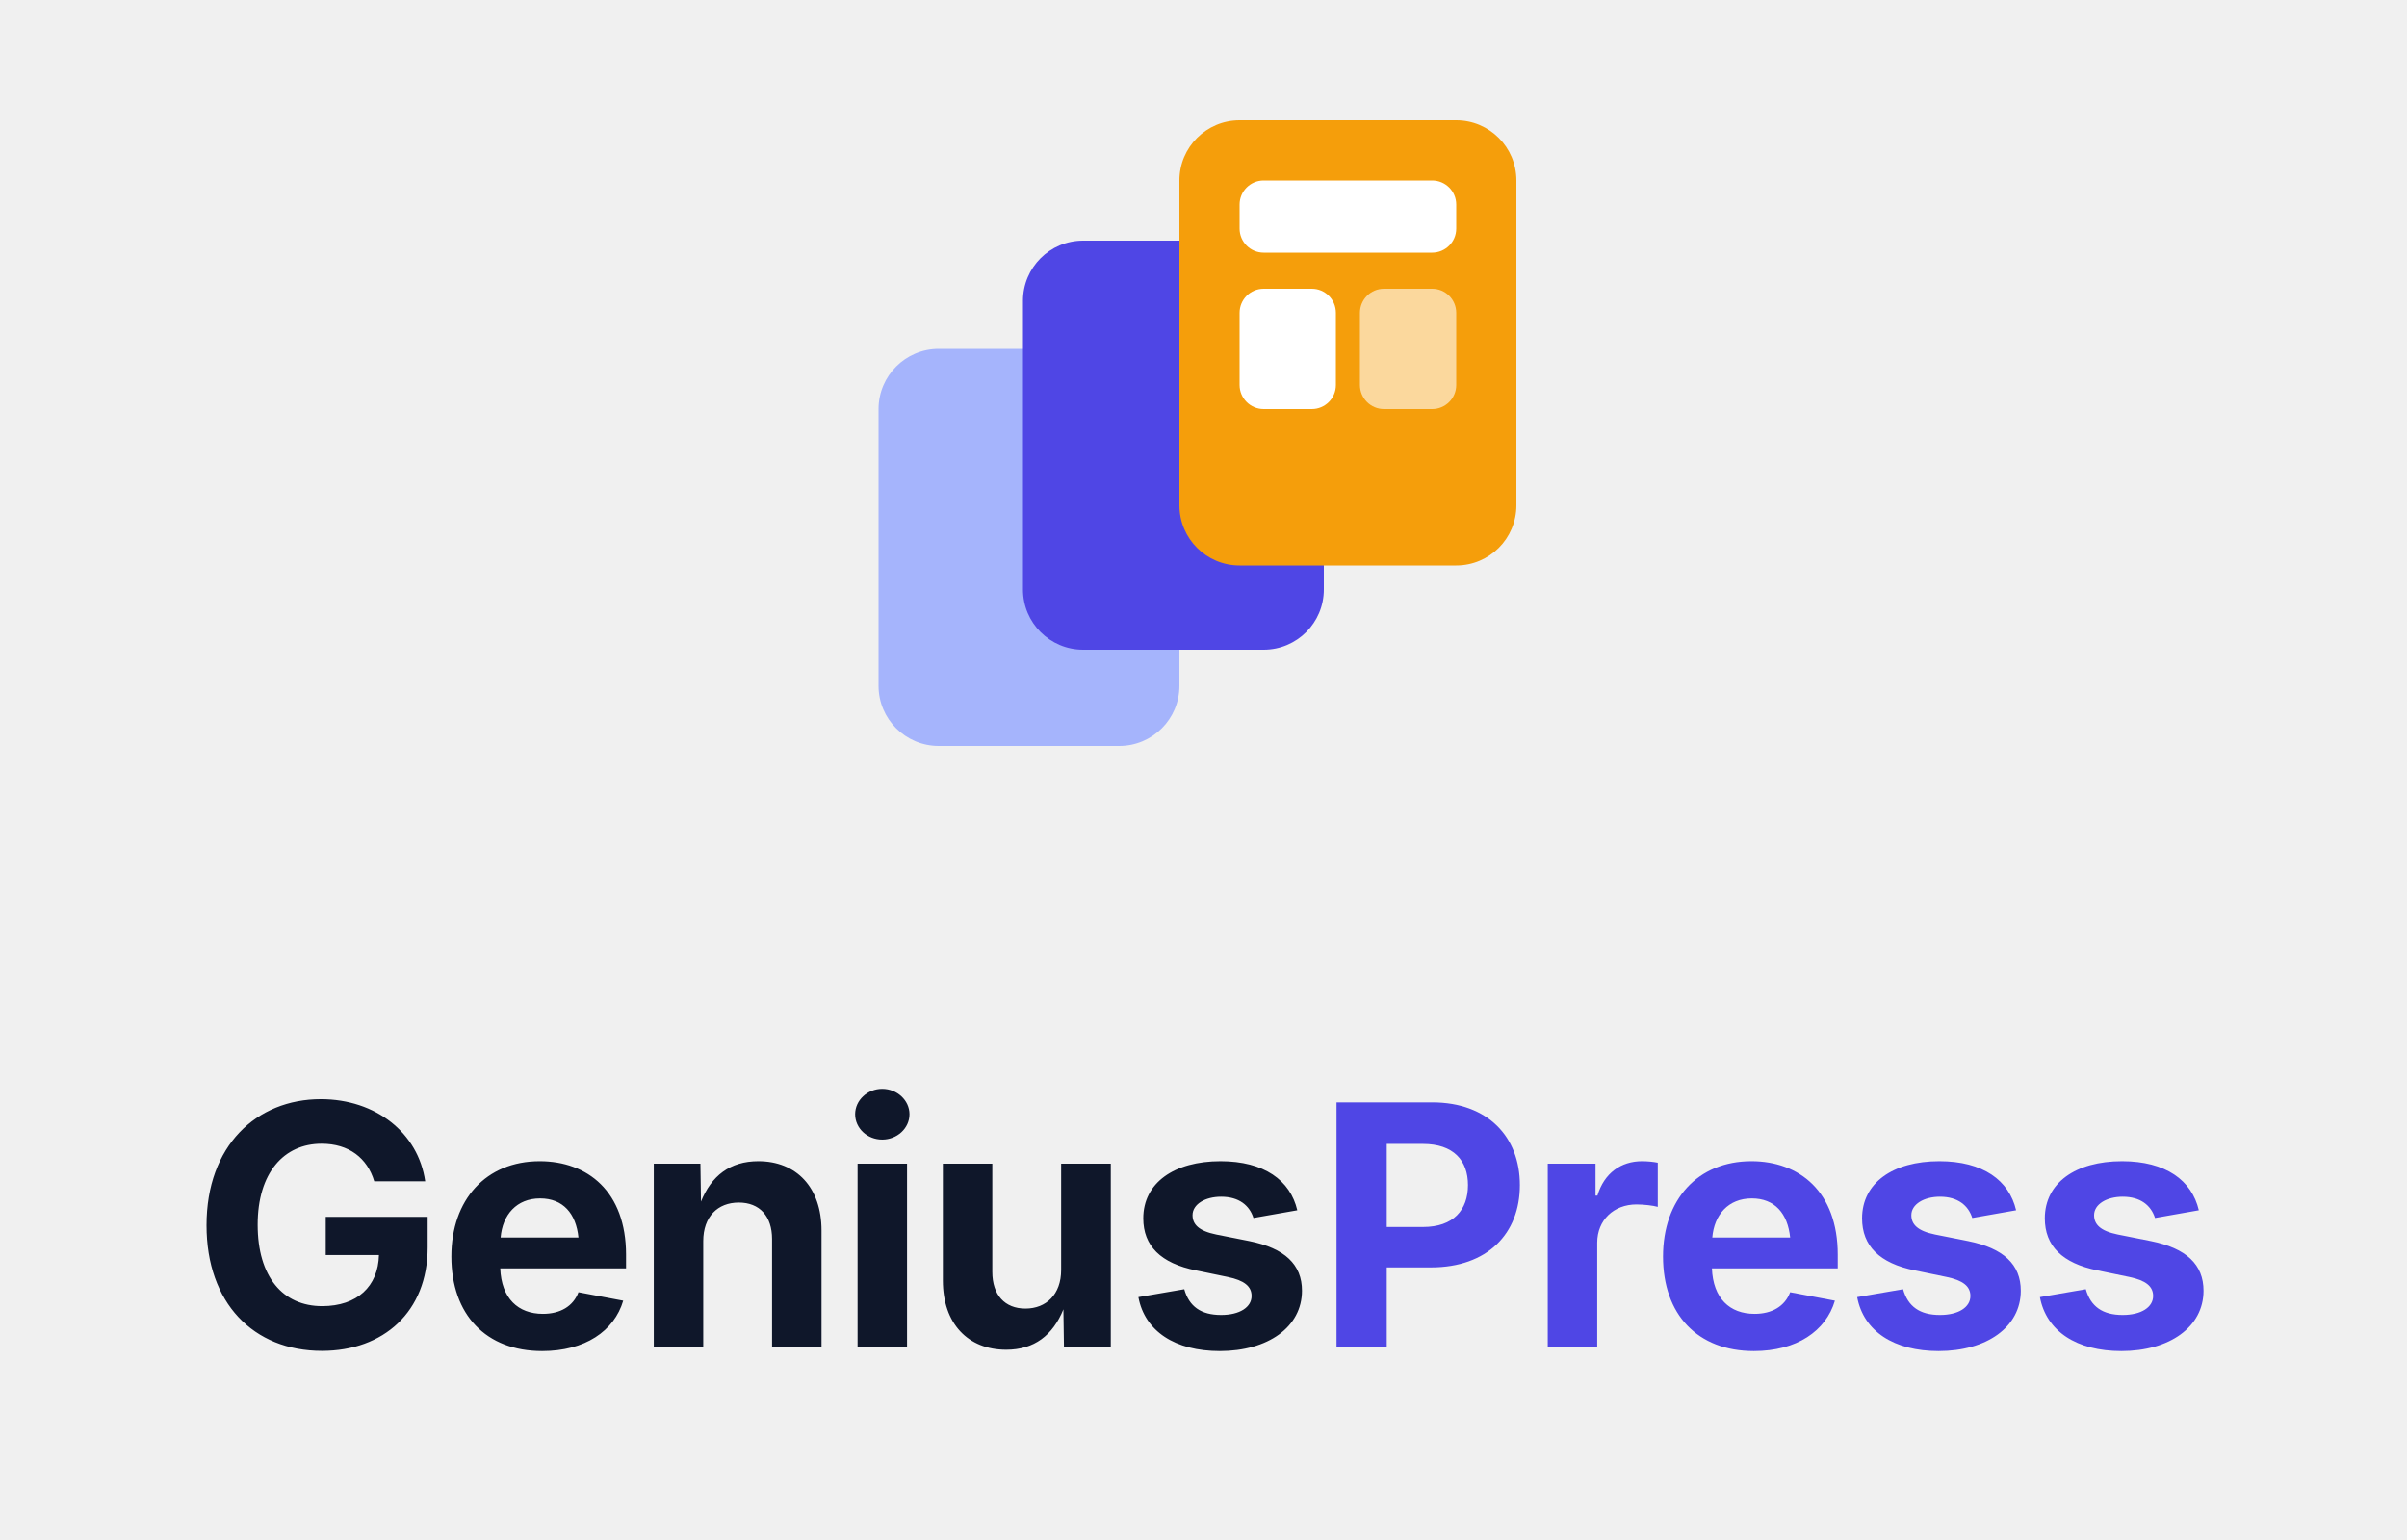
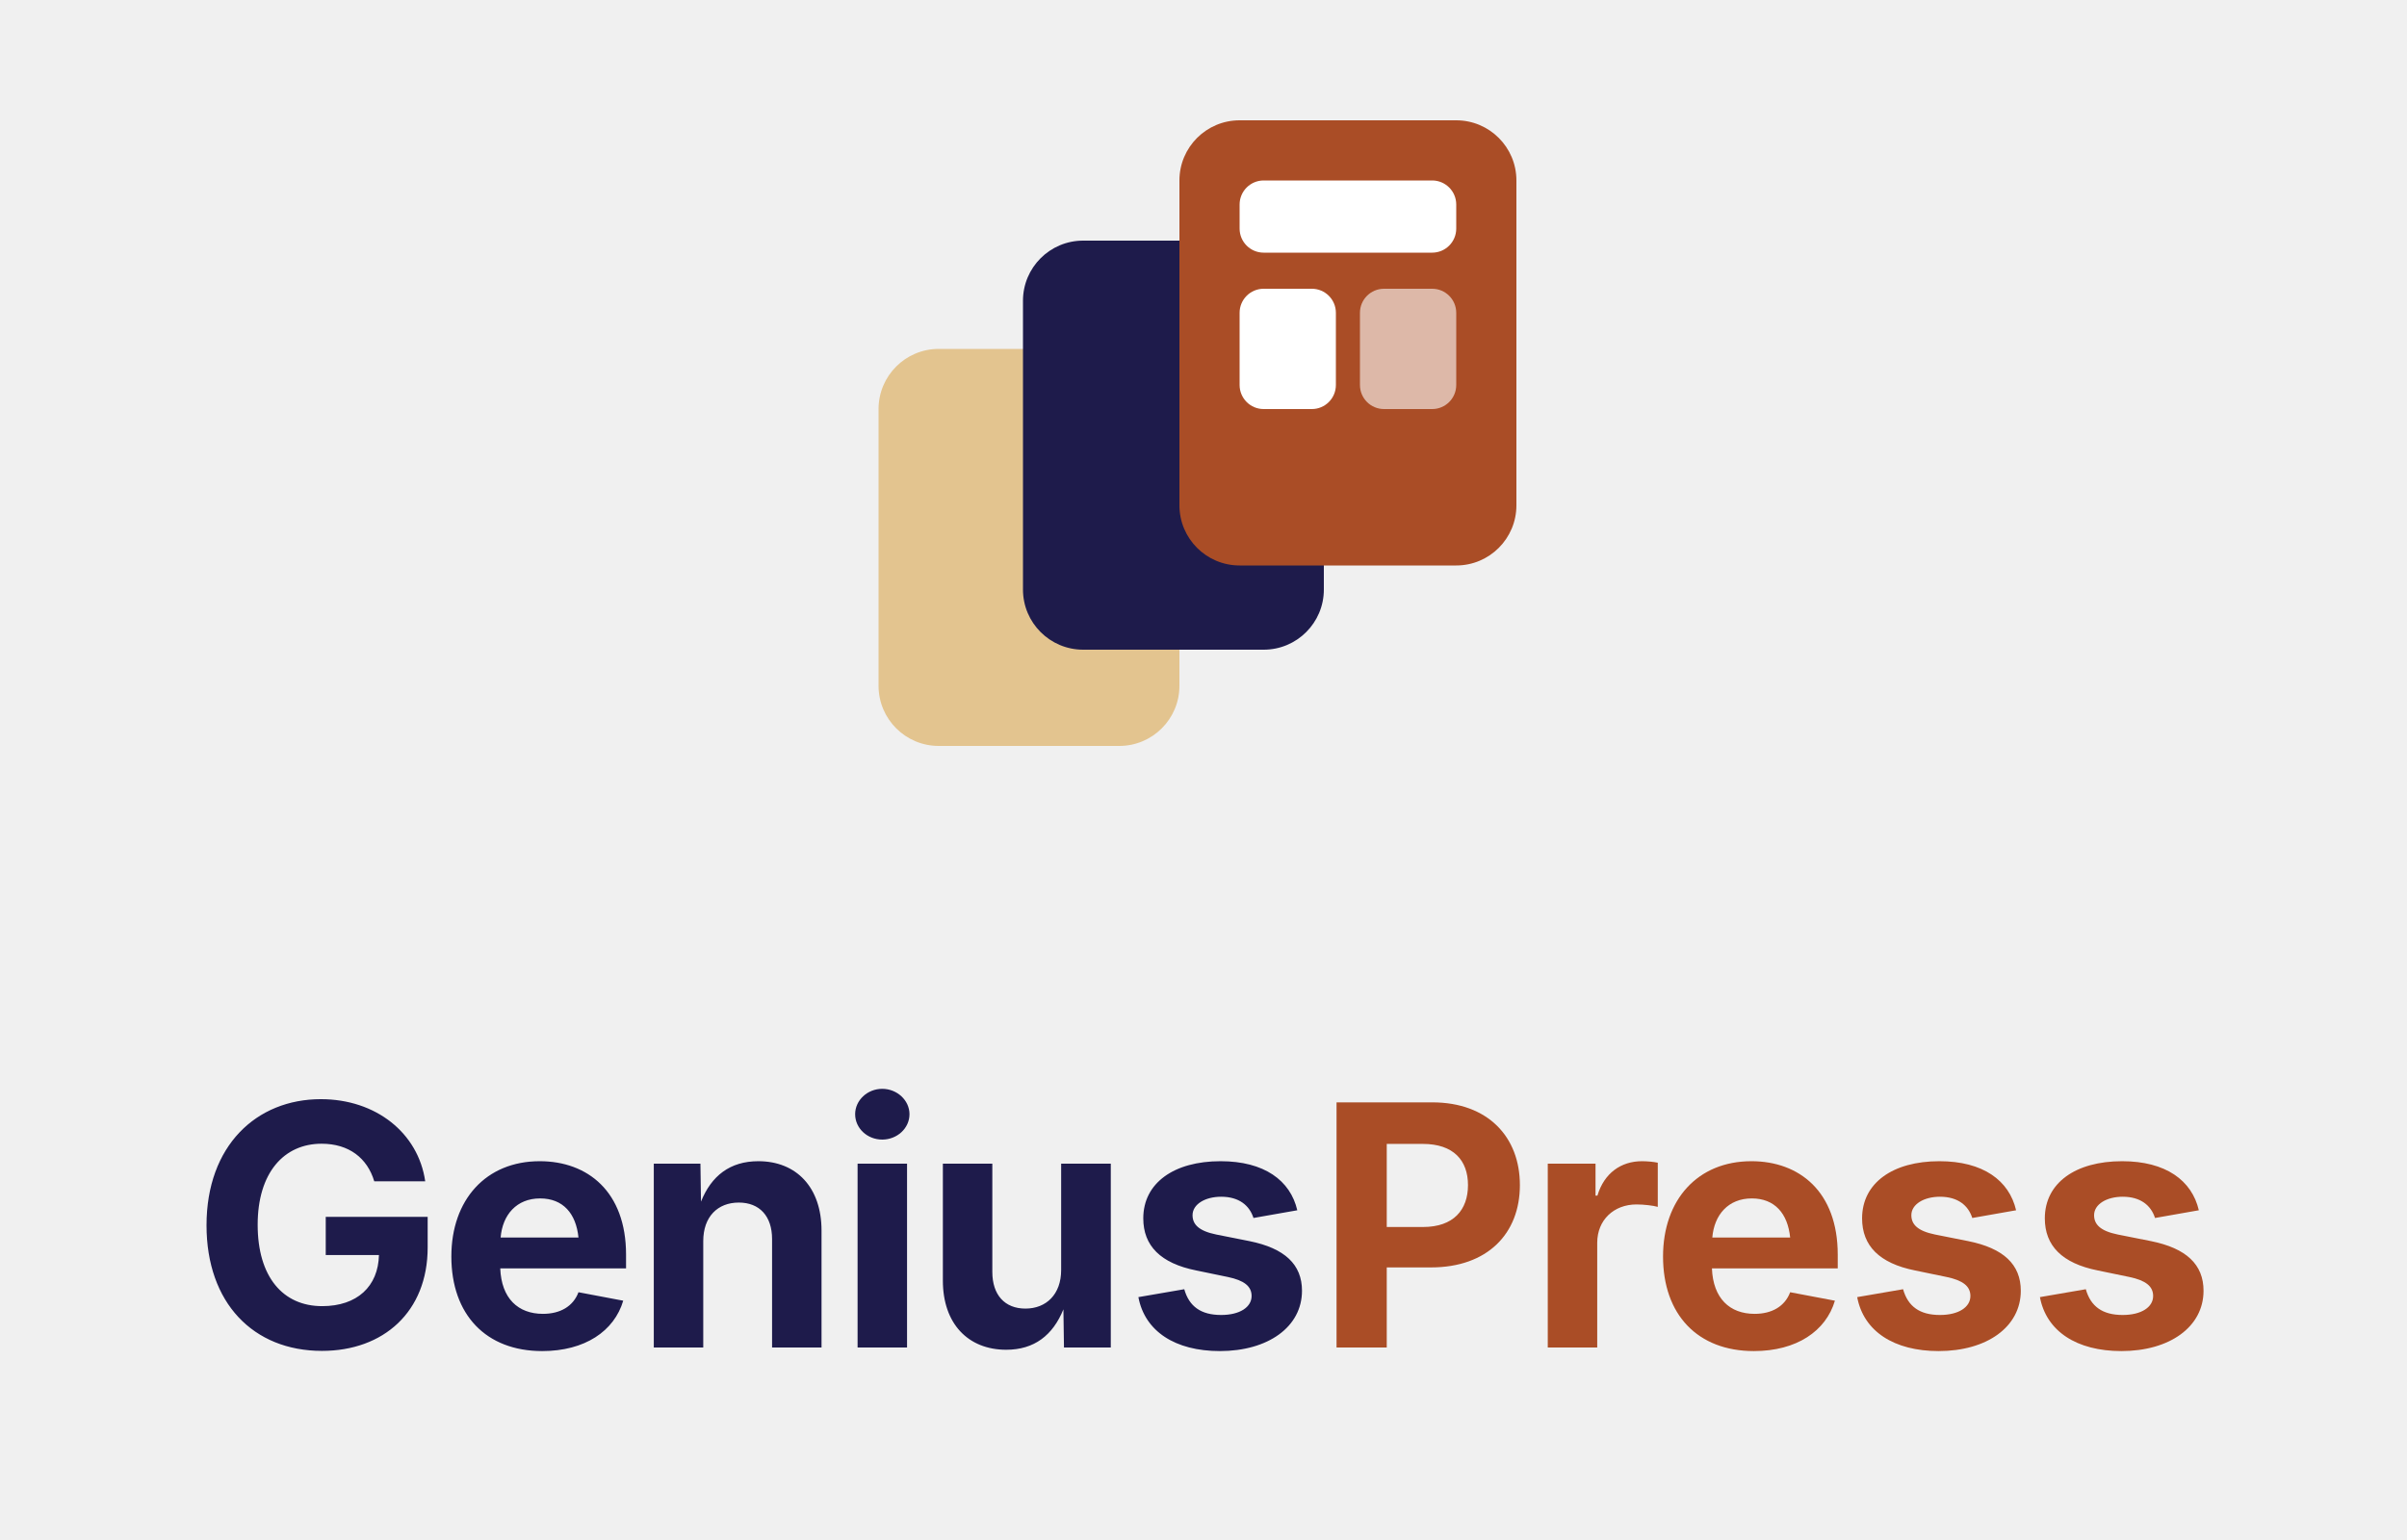
<svg xmlns="http://www.w3.org/2000/svg" viewBox="0 0 200 128" role="img" aria-label="GeniusPress">
  <g transform="translate(68 4)">
-     <rect x="5" y="25" width="25" height="33" rx="5" fill="#a5b4fc" />
-     <rect x="17" y="16" width="25" height="34" rx="5" fill="#4f46e5" />
-     <rect x="30" y="6" width="28" height="37" rx="5" fill="#f59e0b" />
+     <rect x="5" y="25" width="25" height="33" rx="5" fill="#e3c48f" />
+     <rect x="17" y="16" width="25" height="34" rx="5" fill="#1e1b4b" />
+     <rect x="30" y="6" width="28" height="37" rx="5" fill="#aa4d26" />
    <rect x="35" y="11" width="18" height="6" rx="2" fill="#ffffff" />
    <rect x="35" y="20" width="8" height="10" rx="2" fill="#ffffff" />
    <rect x="45" y="20" width="8" height="10" rx="2" fill="#ffffff" fill-opacity="0.6" />
  </g>
-   <text x="100" y="112" text-anchor="middle" font-family="Inter, 'Segoe UI', Roboto, Arial, sans-serif" font-size="28" font-weight="700" letter-spacing="-0.5" fill="#0f172a">Genius<tspan fill="#4f46e5">Press</tspan>
+   <text x="100" y="112" text-anchor="middle" font-family="Inter, 'Segoe UI', Roboto, Arial, sans-serif" font-size="28" font-weight="700" letter-spacing="-0.5" fill="#1e1b4b">Genius<tspan fill="#aa4d26">Press</tspan>
  </text>
</svg>
